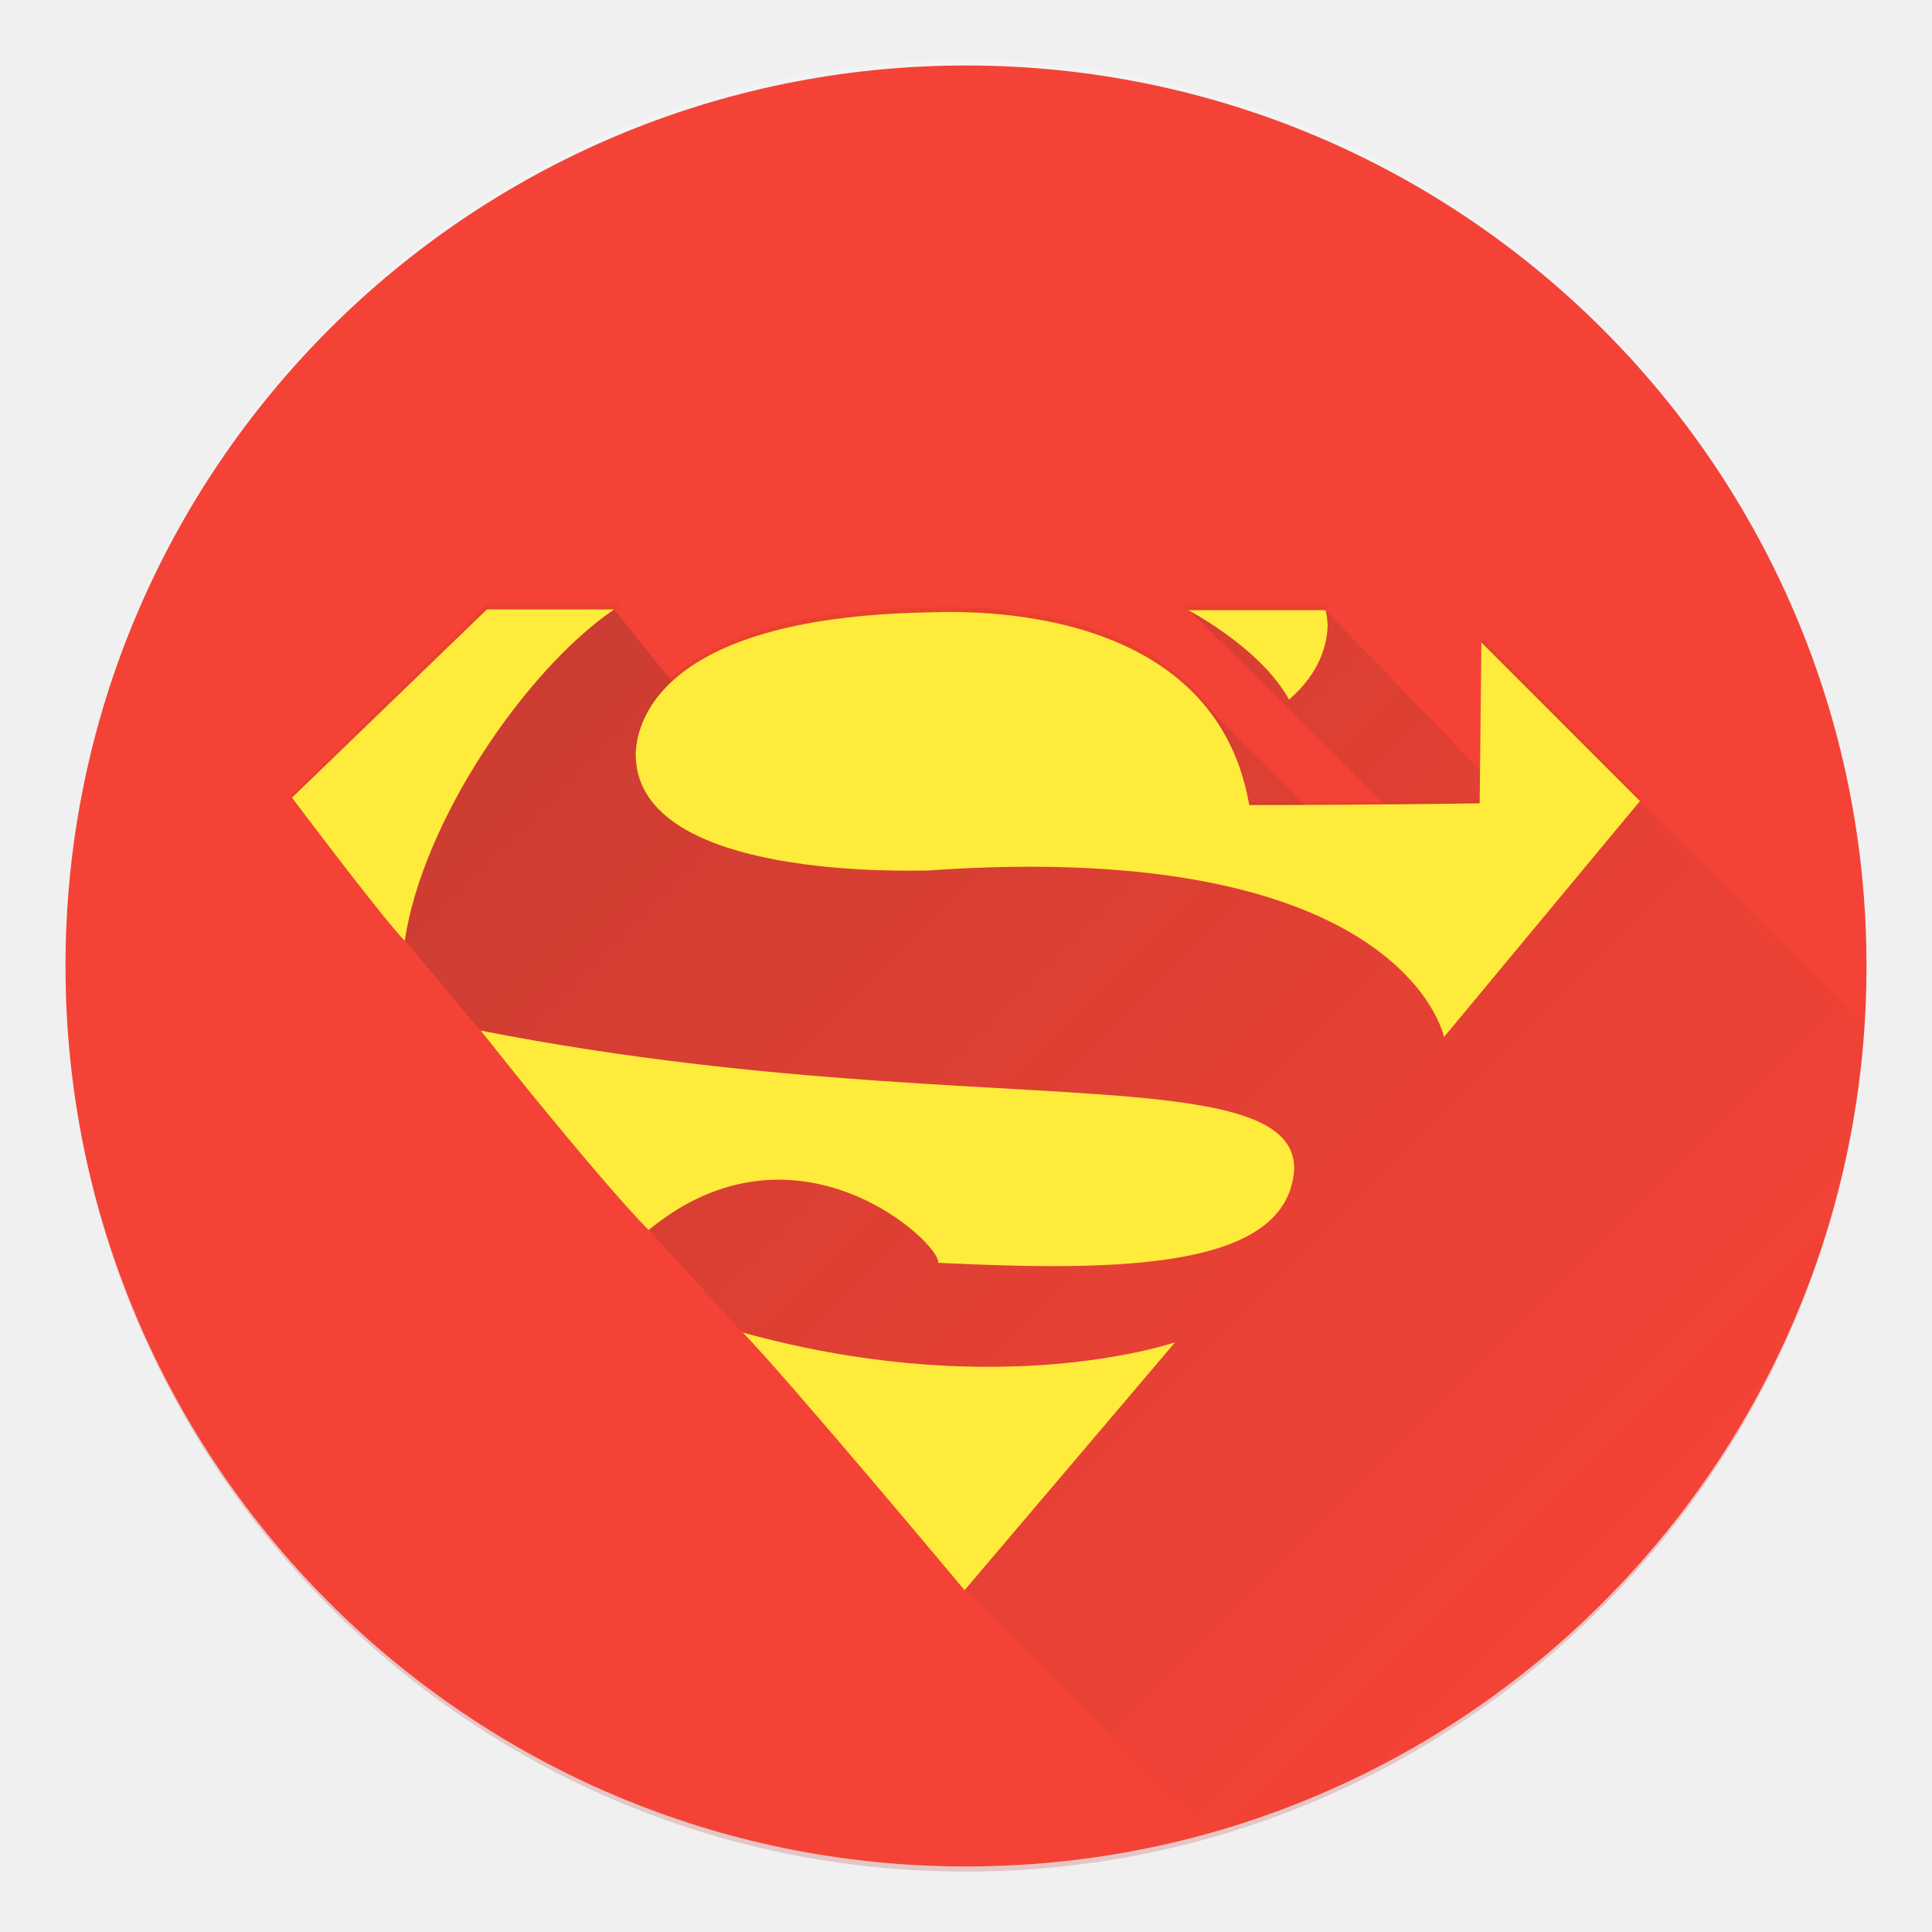
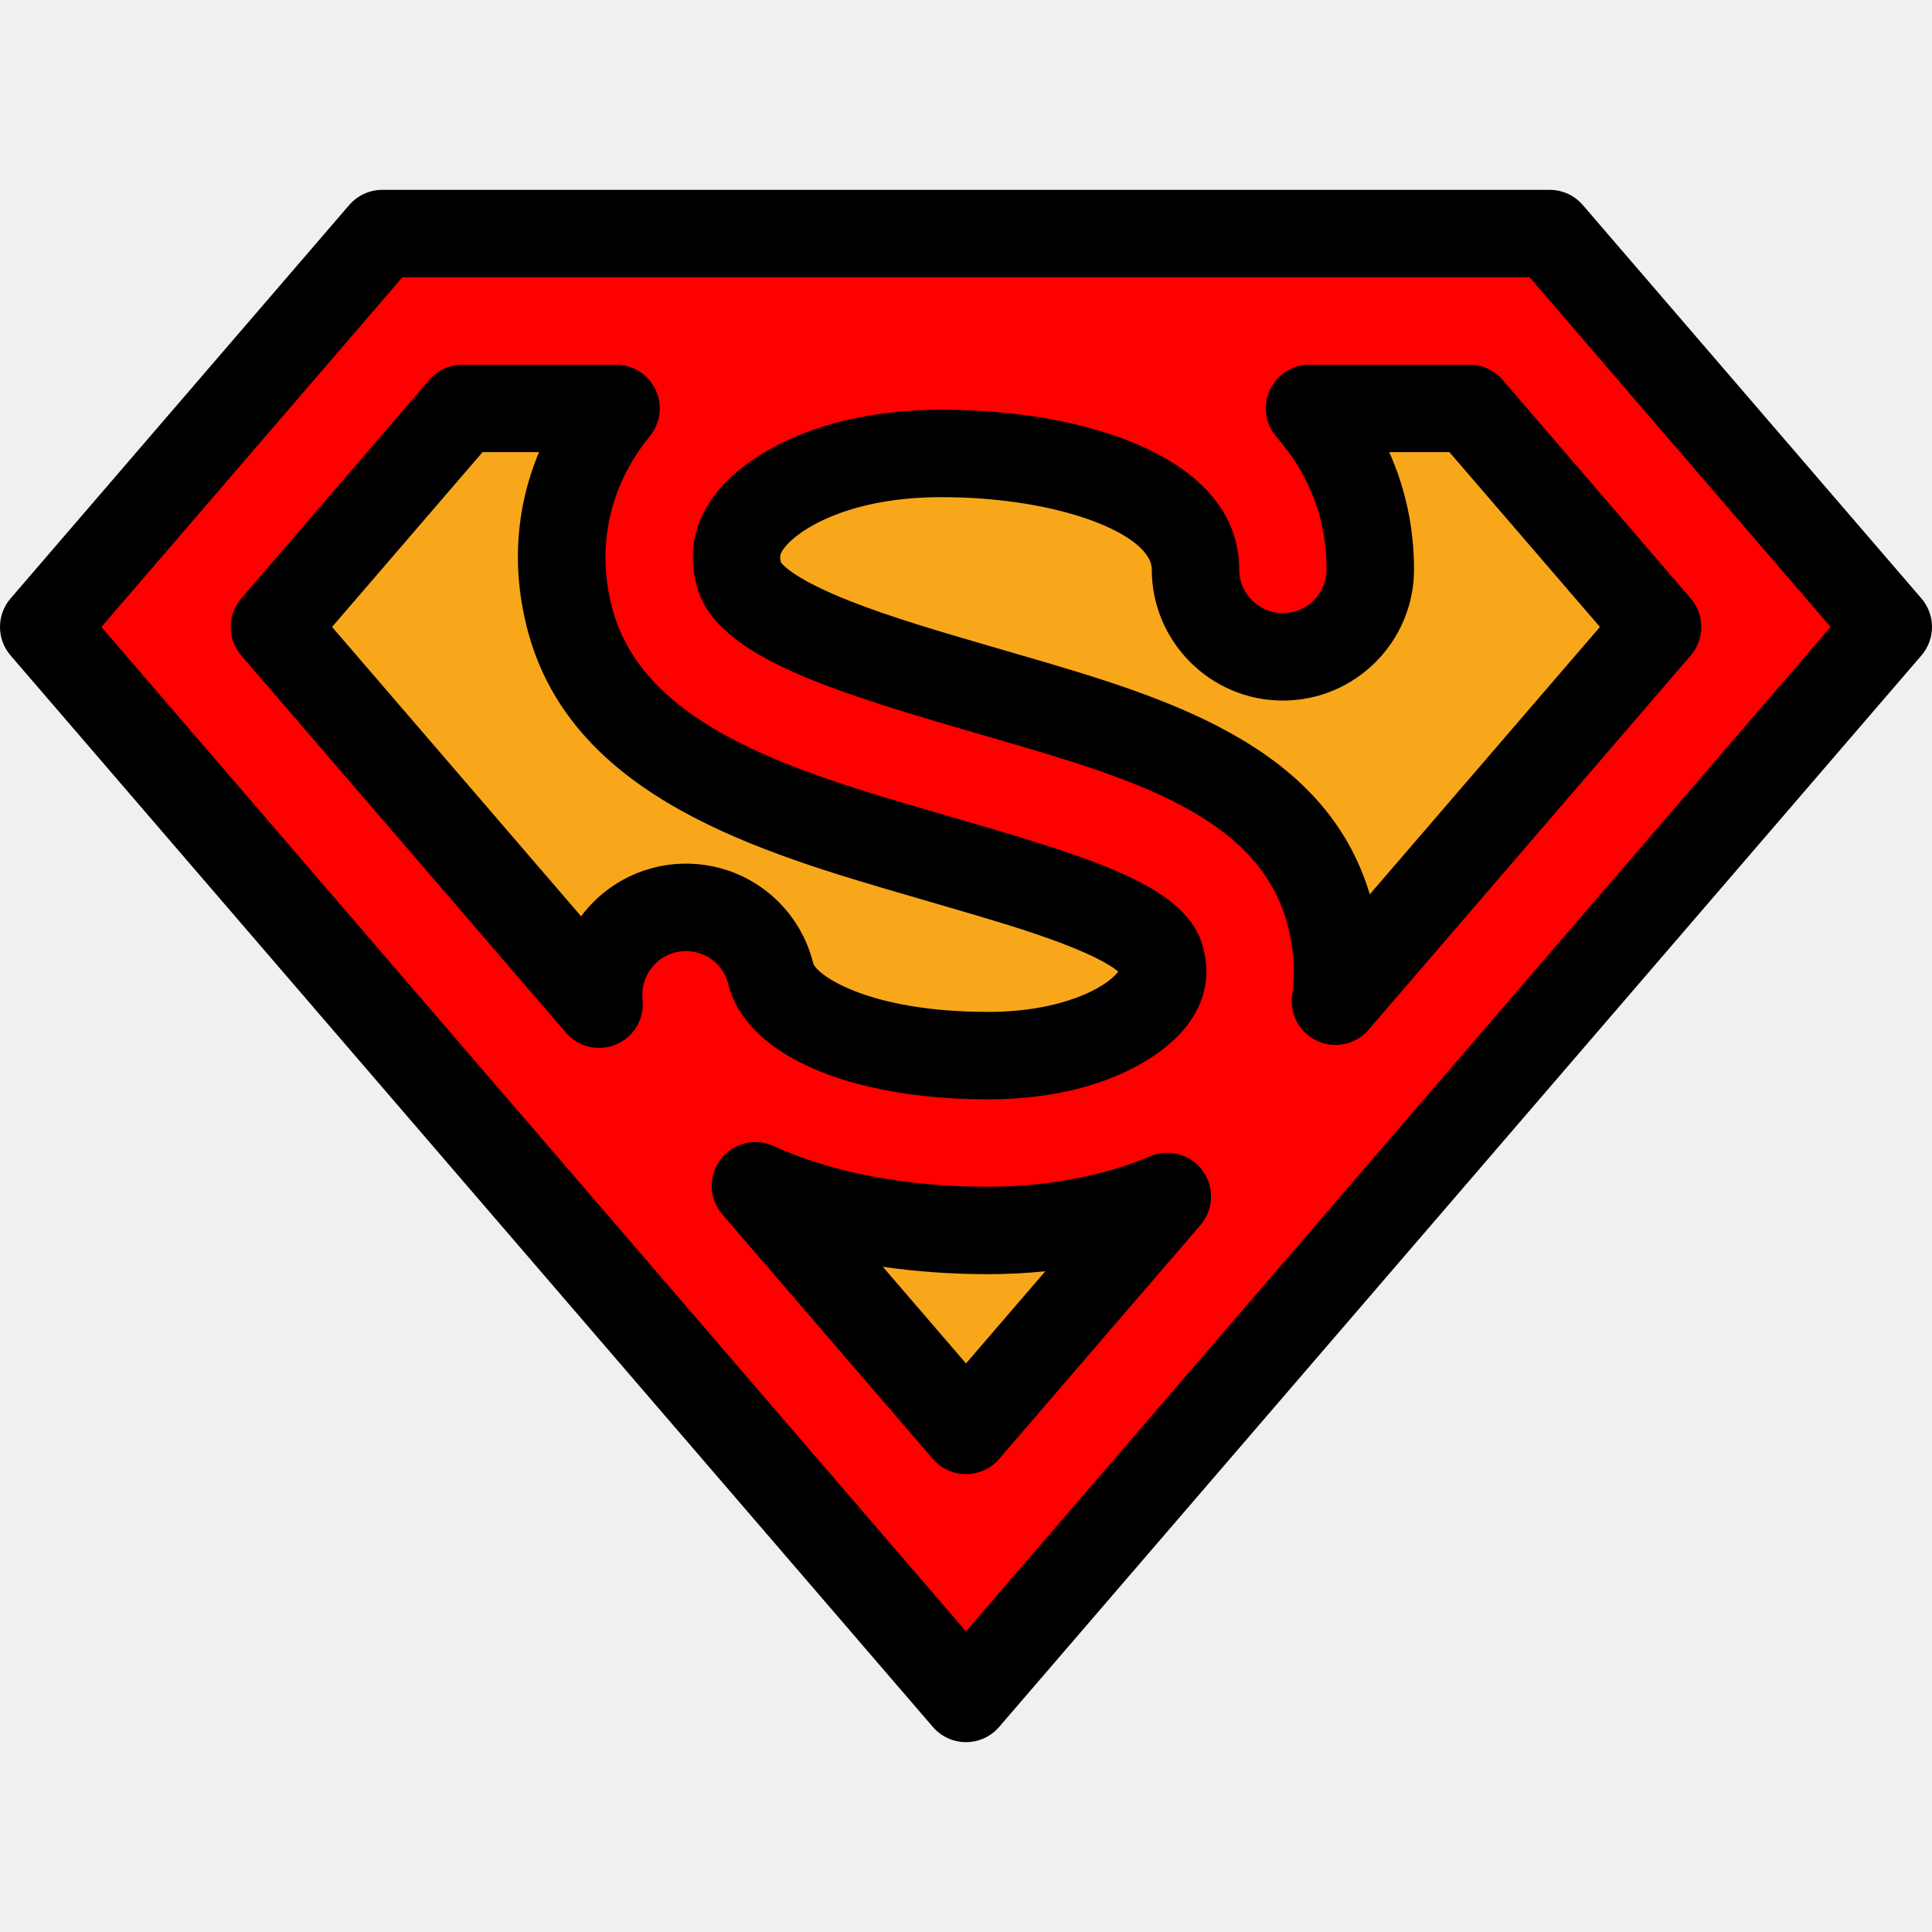
- <svg xmlns="http://www.w3.org/2000/svg" enable-background="new 0 0 256 256" height="256px" id="Layer_1" version="1.1" viewBox="0 0 256 256" width="256px" xml:space="preserve">
+ <svg xmlns="http://www.w3.org/2000/svg" version="1.1" id="Capa_1" x="0px" y="0px" viewBox="0 0 442 442" style="enable-background:new 0 0 442 442;" xml:space="preserve">
  <g>
    <g>
-       <path d="M128,247.322C62.1,247.322,8.678,193.9,8.678,128C8.678,194.274,62.1,248,128,248    s119.322-53.726,119.322-120C247.322,193.9,193.9,247.322,128,247.322z" fill="#B71C1C" opacity="0.2" />
-       <path d="M128,8.678C193.9,8.678,247.322,62.1,247.322,128C247.322,61.726,193.9,8,128,8    S8.678,61.726,8.678,128C8.678,62.1,62.1,8.678,128,8.678z" fill="#FFFFFF" opacity="0.2" />
-       <circle cx="128" cy="128" fill="#F44336" r="119.322" />
+       <polygon style="fill:#F8A71B;" points="23.194,143.434 92.055,63.434 349.945,63.434 418.806,143.434 221,373.237   " />
+       <path d="M221,383.237c-2.912,0-5.679-1.27-7.579-3.476L15.615,149.958c-3.228-3.75-3.228-9.297,0-13.048l68.861-80    c1.9-2.207,4.667-3.476,7.579-3.476h257.89c2.912,0,5.679,1.269,7.579,3.476l68.861,80c3.228,3.75,3.228,9.297,0,13.048    L228.579,379.761C226.679,381.968,223.912,383.237,221,383.237z M36.389,143.434L221,357.909l184.611-214.475l-60.253-70H96.642    L36.389,143.434z" />
    </g>
-     <linearGradient gradientUnits="userSpaceOnUse" id="SVGID_1_" x1="79.257" x2="219.436" y1="65.124" y2="205.302">
-       <stop offset="0" style="stop-color:#212121;stop-opacity:0.2" />
-       <stop offset="1" style="stop-color:#212121;stop-opacity:0" />
-     </linearGradient>
-     <path d="M247.056,135.892l-47.589-47.589v0l-3.175-3.175l-0.183,16.886L175.64,80.851h-18.172   c0.492,0.273,25.785,25.614,26.002,25.739c-3.147,0.028-6.717,0.053-10.512,0.068c-0.171-0.173-12.859-12.865-13.217-13.209   c-0.347-0.374-0.71-0.725-1.075-1.074c-11.927-12.806-34.254-11.22-36.081-11.22c-19.095,0.409-28.704,4.672-33.529,9.12   c-0.385-0.385-7.454-9.296-7.682-9.524c-4.947,0-16.856,0-16.856,0L38.69,105.692c1.501,1.996,12.21,16.209,14.941,18.967   c0.004-0.031,0.013-0.063,0.018-0.094c0.407,0.471,9.118,11.059,10.052,11.993c0.65,0.82,3.651,4.605,7.353,9.167   c5.099,6.219,11.512,13.875,14.895,17.257c0.006-0.005,0.013-0.01,0.019-0.015c0.368,0.389,11.15,12.288,12.468,13.607   c6.215,6.424,29.378,34.135,29.378,34.135l0.087-0.102c1.371,1.371,32.097,32.165,32.236,32.331   C207.99,229.587,243.707,187.157,247.056,135.892z" fill="url(#SVGID_1_)" />
    <g>
-       <g>
-         <path d="M64.518,80.75c0,0,11.909,0,16.856,0c0.345-0.236,0.689-0.463,1.031-0.678     c-4.032,0-17.887,0-17.887,0l-26.009,25.378c0,0,0.067,0.089,0.181,0.241L64.518,80.75z" fill="#BF360C" opacity="0.2" />
-         <path d="M38.69,105.692c1.501,1.996,12.21,16.209,14.941,18.967c2.35-15.86,16.033-35.918,27.744-43.909     c-4.947,0-16.856,0-16.856,0L38.69,105.692z" fill="#FFEB3B" />
-       </g>
-       <g>
-         <path d="M175.64,80.851c0,0,0.24,0.777,0.281,2.022c0.044-1.641-0.281-2.699-0.281-2.699h-19.442     c0,0,0.49,0.243,1.27,0.677H175.64z" fill="#BF360C" opacity="0.2" />
-         <path d="M157.468,80.851c2.921,1.622,10.163,6.065,13.334,11.852c4.147-3.588,5.053-7.37,5.12-9.83     c-0.041-1.245-0.281-2.022-0.281-2.022H157.468z" fill="#FFEB3B" />
-       </g>
-       <g>
-         <path d="M122.585,81.153c2.333,0,38.107-2.592,42.946,25.52c16.072,0,30.531-0.23,30.531-0.23     l0.23-21.314l21.013,21.013l0.186-0.224l-21.199-21.42l-0.23,21.537c0,0-14.459,0.233-30.531,0.233     c-4.839-28.405-40.612-25.786-42.946-25.786c-37.829,0.818-38.434,16.932-38.358,19.496     C84.3,96.385,86.596,81.924,122.585,81.153z" fill="#BF360C" opacity="0.2" />
-         <path d="M196.062,106.443c0,0-14.459,0.23-30.531,0.23c-4.839-28.112-40.612-25.52-42.946-25.52     C86.596,81.924,84.3,96.385,84.227,99.976c0.005,0.171,0.013,0.282,0.014,0.324c0.526,16.327,36.499,15.047,38.661,15.047     c63.137-4.424,68.437,22.06,68.437,22.06l25.967-31.266l-21.013-21.013L196.062,106.443z" fill="#FFEB3B" />
-       </g>
-       <path d="M85.947,162.983c19.615-16.159,38.798,1.815,38.366,4.349c24.342,1.18,46.354,0.835,47.175-12.431    c0.053-5.613-6.396-7.884-17.746-9.176c-18.901-2.13-51.384-1.58-90.042-9.166c0.65,0.82,3.651,4.605,7.353,9.167    C76.151,151.944,82.565,159.601,85.947,162.983z" fill="#FFEB3B" />
-       <path d="M155.693,177.873c-3.123,1.004-25.457,7.479-57.258-1.299c6.215,6.424,29.378,34.135,29.378,34.135    L155.693,177.873z" fill="#FFEB3B" />
+       <path style="fill:#FF0000;" d="M354.532,53.434H87.468l-77.468,90l211,245.132l211-245.132L354.532,53.434z M379.223,143.434    l-73.698,85.62c0.937-6.716,0.478-13.664-1.441-20.591c-8.327-30.043-41.366-39.67-73.318-48.979l-8.492-2.478    c-21.177-6.168-50.181-14.617-53.172-25.409c-1.289-4.651-0.544-8.46,2.416-12.352c5.44-7.154,20.187-15.507,43.842-15.507    c28.893,0,58.141,9.116,58.141,26.538c0,11.046,8.954,20,20,20s20-8.954,20-20c0-13.899-4.827-26.473-13.899-36.842h36.584    L379.223,143.434z M105.816,93.434h35.127c-0.43,0.527-0.854,1.058-1.264,1.597c-10.502,13.809-13.742,30.589-9.125,47.25    c8.946,32.277,46.979,43.355,80.533,53.129l8.489,2.477c19.42,5.658,43.589,12.7,45.961,21.26    c0.979,3.533,0.436,6.305-1.819,9.269c-4.591,6.037-17.209,13.087-37.66,13.087c-29.609,0-47.42-9.408-49.711-18.701    c-2.644-10.725-13.482-17.276-24.206-14.631c-9.843,2.427-16.148,11.757-15.077,21.565l-74.285-86.302L105.816,93.434z     M172.827,271.285c14.466,6.605,32.58,10.217,53.23,10.217c14.989,0,29.015-2.739,41.005-7.764L221,327.251L172.827,271.285z" />
+       <path d="M221,398.566c-2.912,0-5.679-1.27-7.579-3.477l-211-245.132c-3.228-3.75-3.228-9.297,0-13.048l77.468-90    c1.9-2.207,4.667-3.476,7.579-3.476h267.063c2.912,0,5.679,1.269,7.579,3.476l77.468,90c3.228,3.75,3.228,9.297,0,13.048    l-211,245.132C226.679,397.297,223.912,398.566,221,398.566z M23.194,143.434L221,373.238l197.806-229.804l-68.861-80H92.055    L23.194,143.434z M221,337.251c-2.912,0-5.679-1.269-7.579-3.476l-48.173-55.966c-3.064-3.561-3.238-8.773-0.417-12.53    c2.82-3.755,7.875-5.043,12.149-3.091c13.345,6.093,30.315,9.313,49.077,9.313c13.391,0,26.233-2.416,37.14-6.986    c4.279-1.792,9.228-0.409,11.955,3.344c2.727,3.752,2.516,8.887-0.51,12.403l-46.062,53.513    C226.679,335.982,223.912,337.251,221,337.251z M201.966,289.81L221,311.922l18.15-21.086c-4.302,0.442-8.679,0.666-13.093,0.666    C217.724,291.502,209.652,290.93,201.966,289.81z M226.057,251.502c-32.156,0-55.48-10.326-59.421-26.307    c-1.104-4.481-5.09-7.611-9.693-7.611c-0.804,0-1.614,0.099-2.409,0.295c-4.834,1.192-8.071,5.823-7.531,10.771    c0.476,4.355-1.939,8.513-5.958,10.258c-4.019,1.744-8.704,0.672-11.563-2.648l-74.285-86.302c-3.228-3.75-3.228-9.297,0-13.048    l43.038-50c1.9-2.207,4.667-3.476,7.579-3.476h35.127c3.862,0,7.378,2.223,9.034,5.712c1.656,3.489,1.155,7.619-1.287,10.611    c-0.358,0.438-0.711,0.879-1.052,1.328c-8.566,11.264-11.211,24.946-7.447,38.526c7.458,26.905,42.646,37.155,73.691,46.198    l8.495,2.479c30.447,8.871,49.196,15.196,52.796,28.189c1.806,6.515,0.63,12.569-3.498,17.994    C265.415,242.703,250.143,251.502,226.057,251.502z M156.943,197.583c13.828,0,25.799,9.385,29.112,22.824    c1,2.811,12.817,11.095,40.002,11.095c16.691,0,26.906-5.466,29.7-9.14c0.022-0.029,0.042-0.056,0.062-0.083    c-1.106-0.97-4.333-3.224-12.992-6.508c-7.899-2.996-17.542-5.805-26.049-8.284l-8.493-2.478    c-34.274-9.983-76.934-22.41-87.369-60.057c-3.942-14.225-3.052-28.521,2.405-41.518h-12.92l-34.431,40l56.974,66.191    c4.034-5.395,9.871-9.456,16.8-11.164C152.106,197.879,154.527,197.583,156.943,197.583z M305.522,239.054    c-1.389,0-2.791-0.29-4.116-0.889c-4.042-1.828-6.397-6.1-5.785-10.493c0.757-5.431,0.362-10.995-1.174-16.54    c-6.838-24.672-35.808-33.112-66.479-42.049l-8.496-2.479c-32.511-9.47-55.849-17.333-60.008-32.337    c-2.115-7.632-0.738-14.724,4.093-21.076c7.152-9.405,24.517-19.454,51.802-19.454c33.917,0,68.141,11.298,68.141,36.538    c0,5.514,4.486,10,10,10s10-4.486,10-10c0-11.413-3.844-21.593-11.425-30.258c-2.583-2.953-3.201-7.144-1.58-10.717    c1.621-3.573,5.182-5.867,9.106-5.867h36.583c2.912,0,5.679,1.269,7.579,3.476l43.038,50c3.228,3.75,3.228,9.297,0,13.048    l-73.698,85.62C311.159,237.836,308.369,239.054,305.522,239.054z M178.667,128.664c0.436,0.615,3.204,3.869,15.757,8.831    c9.463,3.74,20.717,7.019,30.645,9.91l8.497,2.479c32.595,9.497,69.495,20.249,79.811,54.718l52.651-61.168l-34.431-40h-13.777    c3.745,8.338,5.679,17.394,5.679,26.842c0,16.542-13.458,30-30,30s-30-13.458-30-30c0-7.807-20.588-16.538-48.141-16.538    c-21.428,0-32.842,7.562-35.883,11.561C178.414,126.695,178.315,127.299,178.667,128.664z" />
    </g>
  </g>
+   <g>
+ </g>
+   <g>
+ </g>
+   <g>
+ </g>
+   <g>
+ </g>
+   <g>
+ </g>
+   <g>
+ </g>
+   <g>
+ </g>
+   <g>
+ </g>
+   <g>
+ </g>
+   <g>
+ </g>
+   <g>
+ </g>
+   <g>
+ </g>
+   <g>
+ </g>
+   <g>
+ </g>
+   <g>
+ </g>
</svg>
